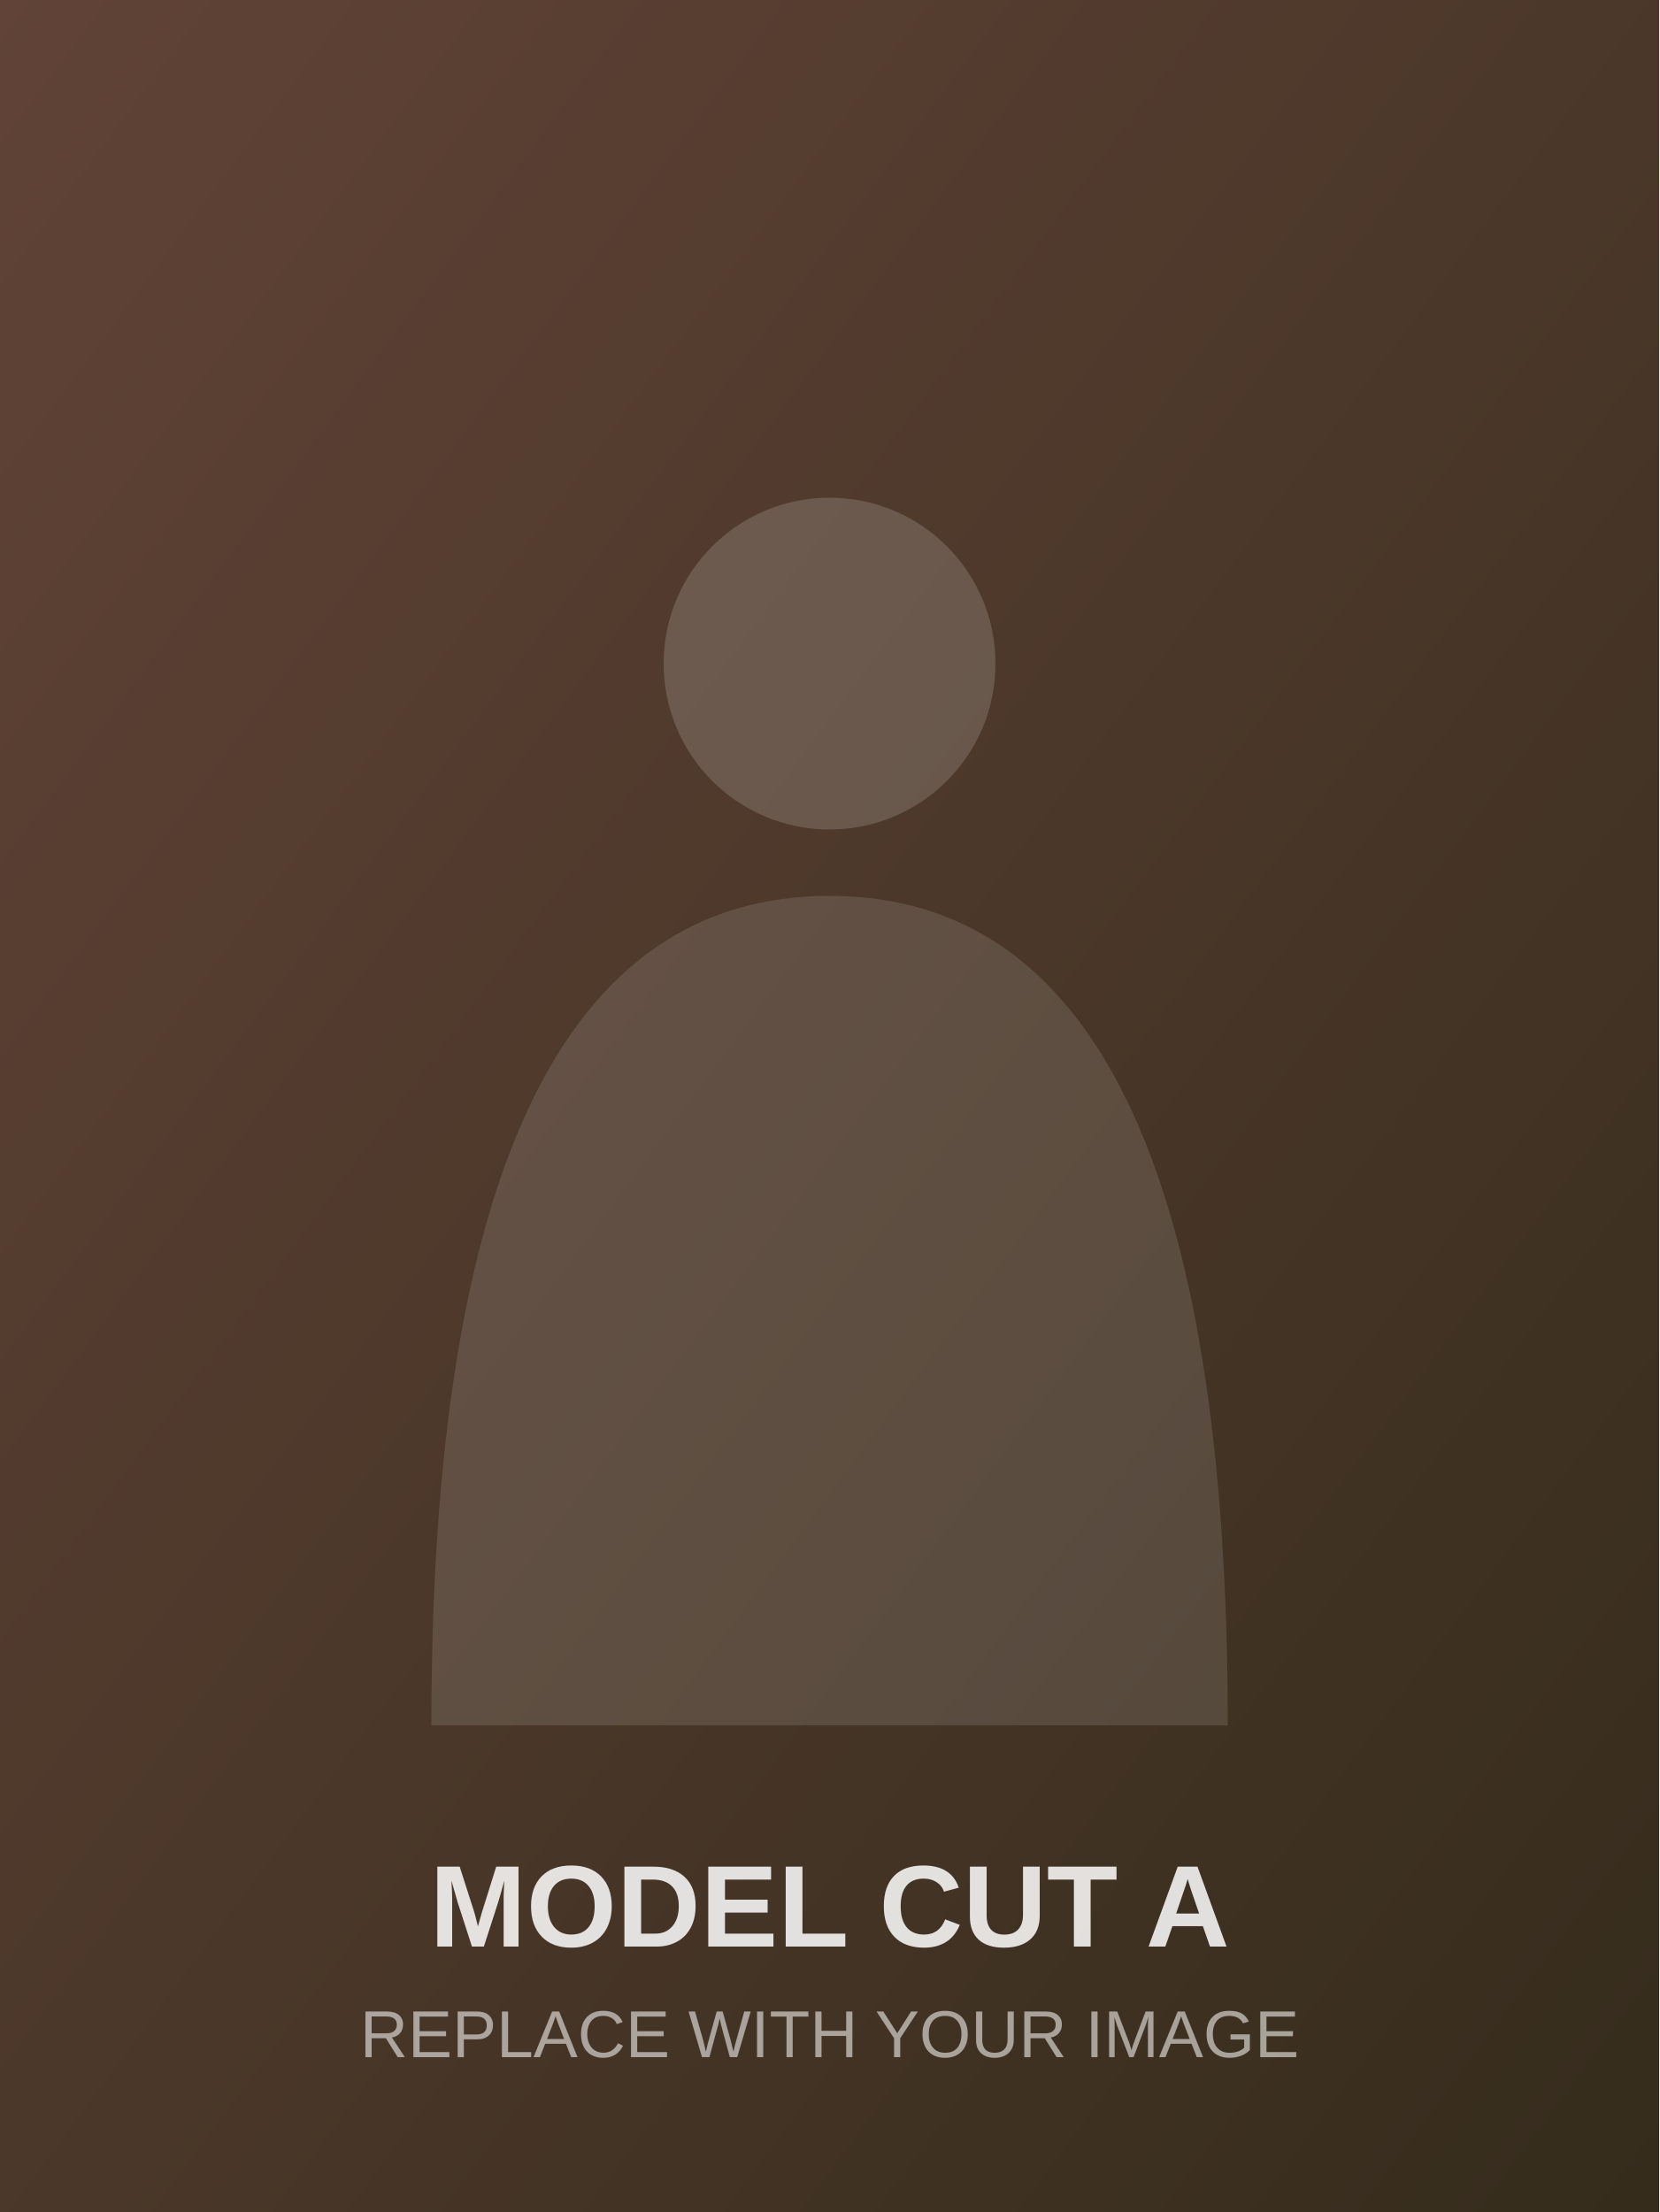
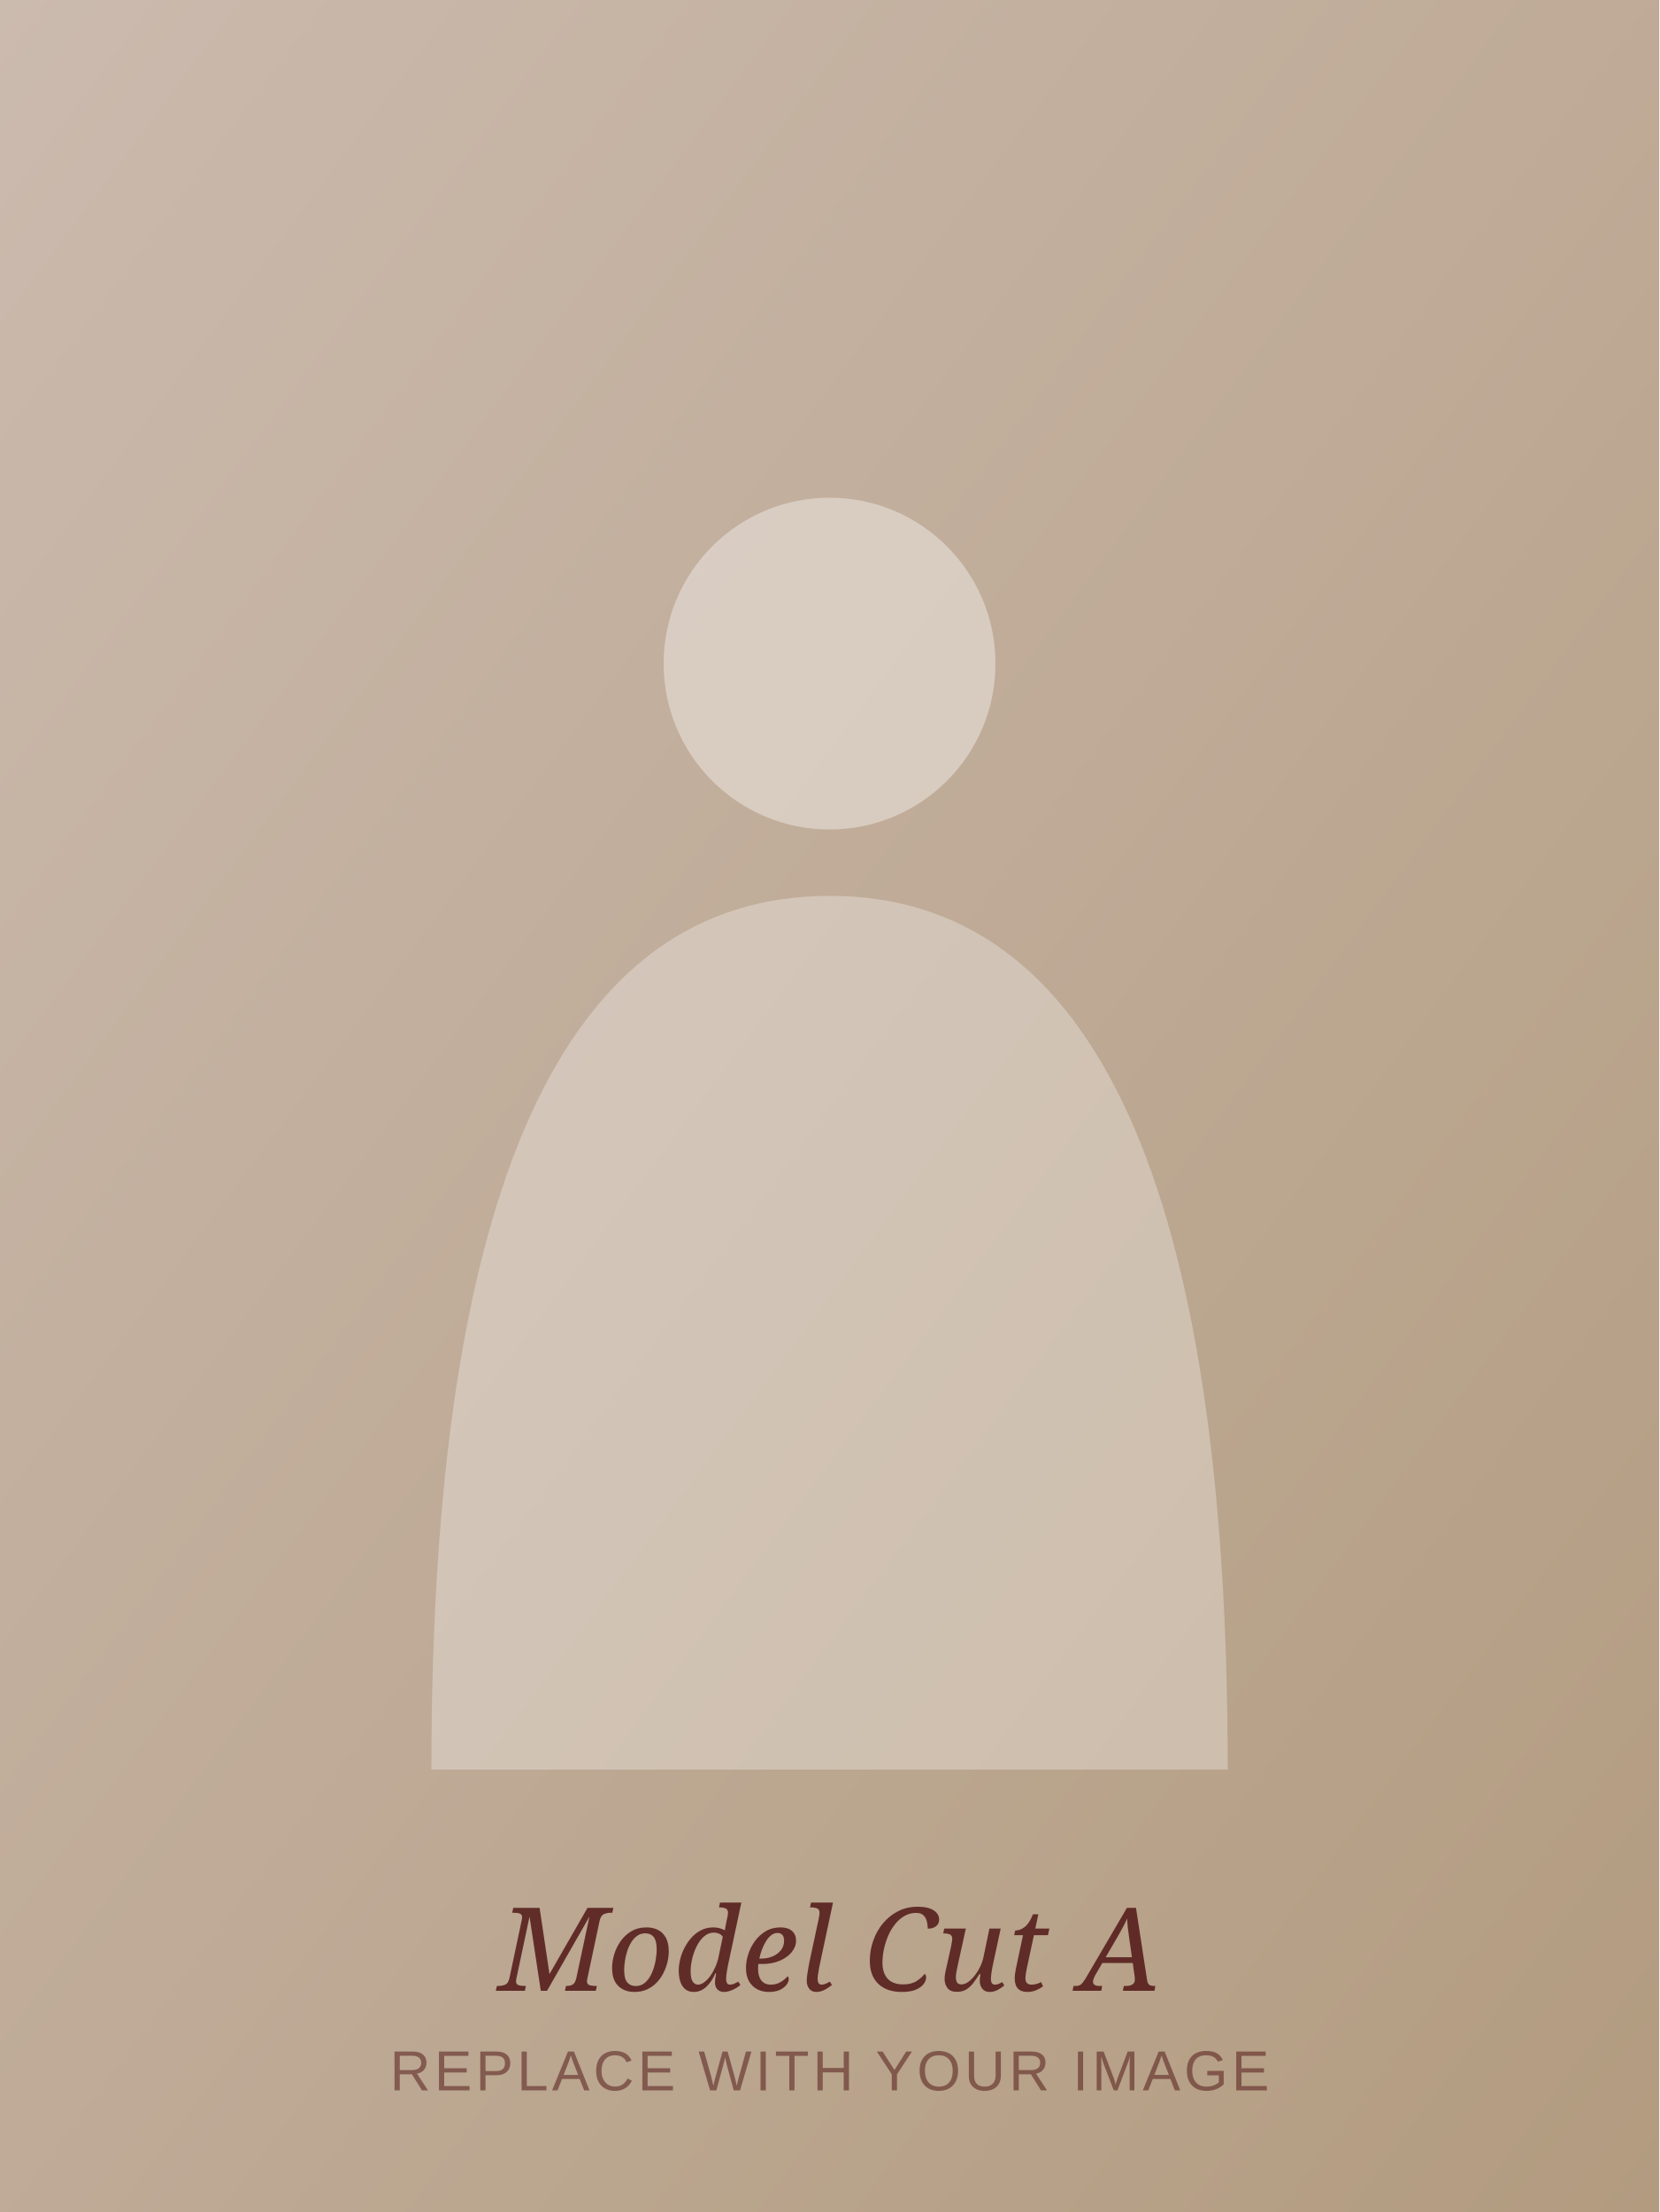
<svg xmlns="http://www.w3.org/2000/svg" viewBox="0 0 900 1200" width="900" height="1200">
  <defs>
    <linearGradient id="g" x1="0" y1="0" x2="1" y2="1">
-       <stop offset="0" stop-color="#614337" />
-       <stop offset="1" stop-color="#352c1c" />
+       <stop offset="0" stop-color="#cbbaae" />
+       <stop offset="1" stop-color="#b29b7f" />
    </linearGradient>
  </defs>
  <rect width="900" height="1200" fill="url(#g)" />
-   <circle cx="450.0" cy="360.0" r="90.0" fill="#ffffff" fill-opacity=".16" />
-   <path d="M234.0 936.0 Q234.0 486.0 450.0 486.0 Q666.0 486.0 666.0 936.0 Z" fill="#ffffff" fill-opacity=".12" />
-   <text x="50%" y="1056.0" text-anchor="middle" font-family="Arial, sans-serif" font-size="63" font-weight="700" fill="#fff" fill-opacity=".85">MODEL CUT A</text>
-   <text x="50%" y="1116.0" text-anchor="middle" font-family="Arial, sans-serif" font-size="36.0" fill="#fff" fill-opacity=".55">REPLACE WITH YOUR IMAGE</text>
+   <circle cx="450.0" cy="360.0" r="90.0" fill="#fff" fill-opacity=".38" />
+   <path d="M234.0 960.0 Q234.0 486.0 450.0 486.0 Q666.0 486.0 666.0 960.0 Z" fill="#fff" fill-opacity=".30" />
+   <text x="50%" y="1080.0" text-anchor="middle" font-family="Georgia, serif" font-style="italic" font-size="63" fill="#4a0e0e" fill-opacity=".8">Model Cut A</text>
+   <text x="50%" y="1134.0" text-anchor="middle" font-family="Arial, sans-serif" font-size="30.6" letter-spacing="2" fill="#4a0e0e" fill-opacity=".5">REPLACE WITH YOUR IMAGE</text>
</svg>
